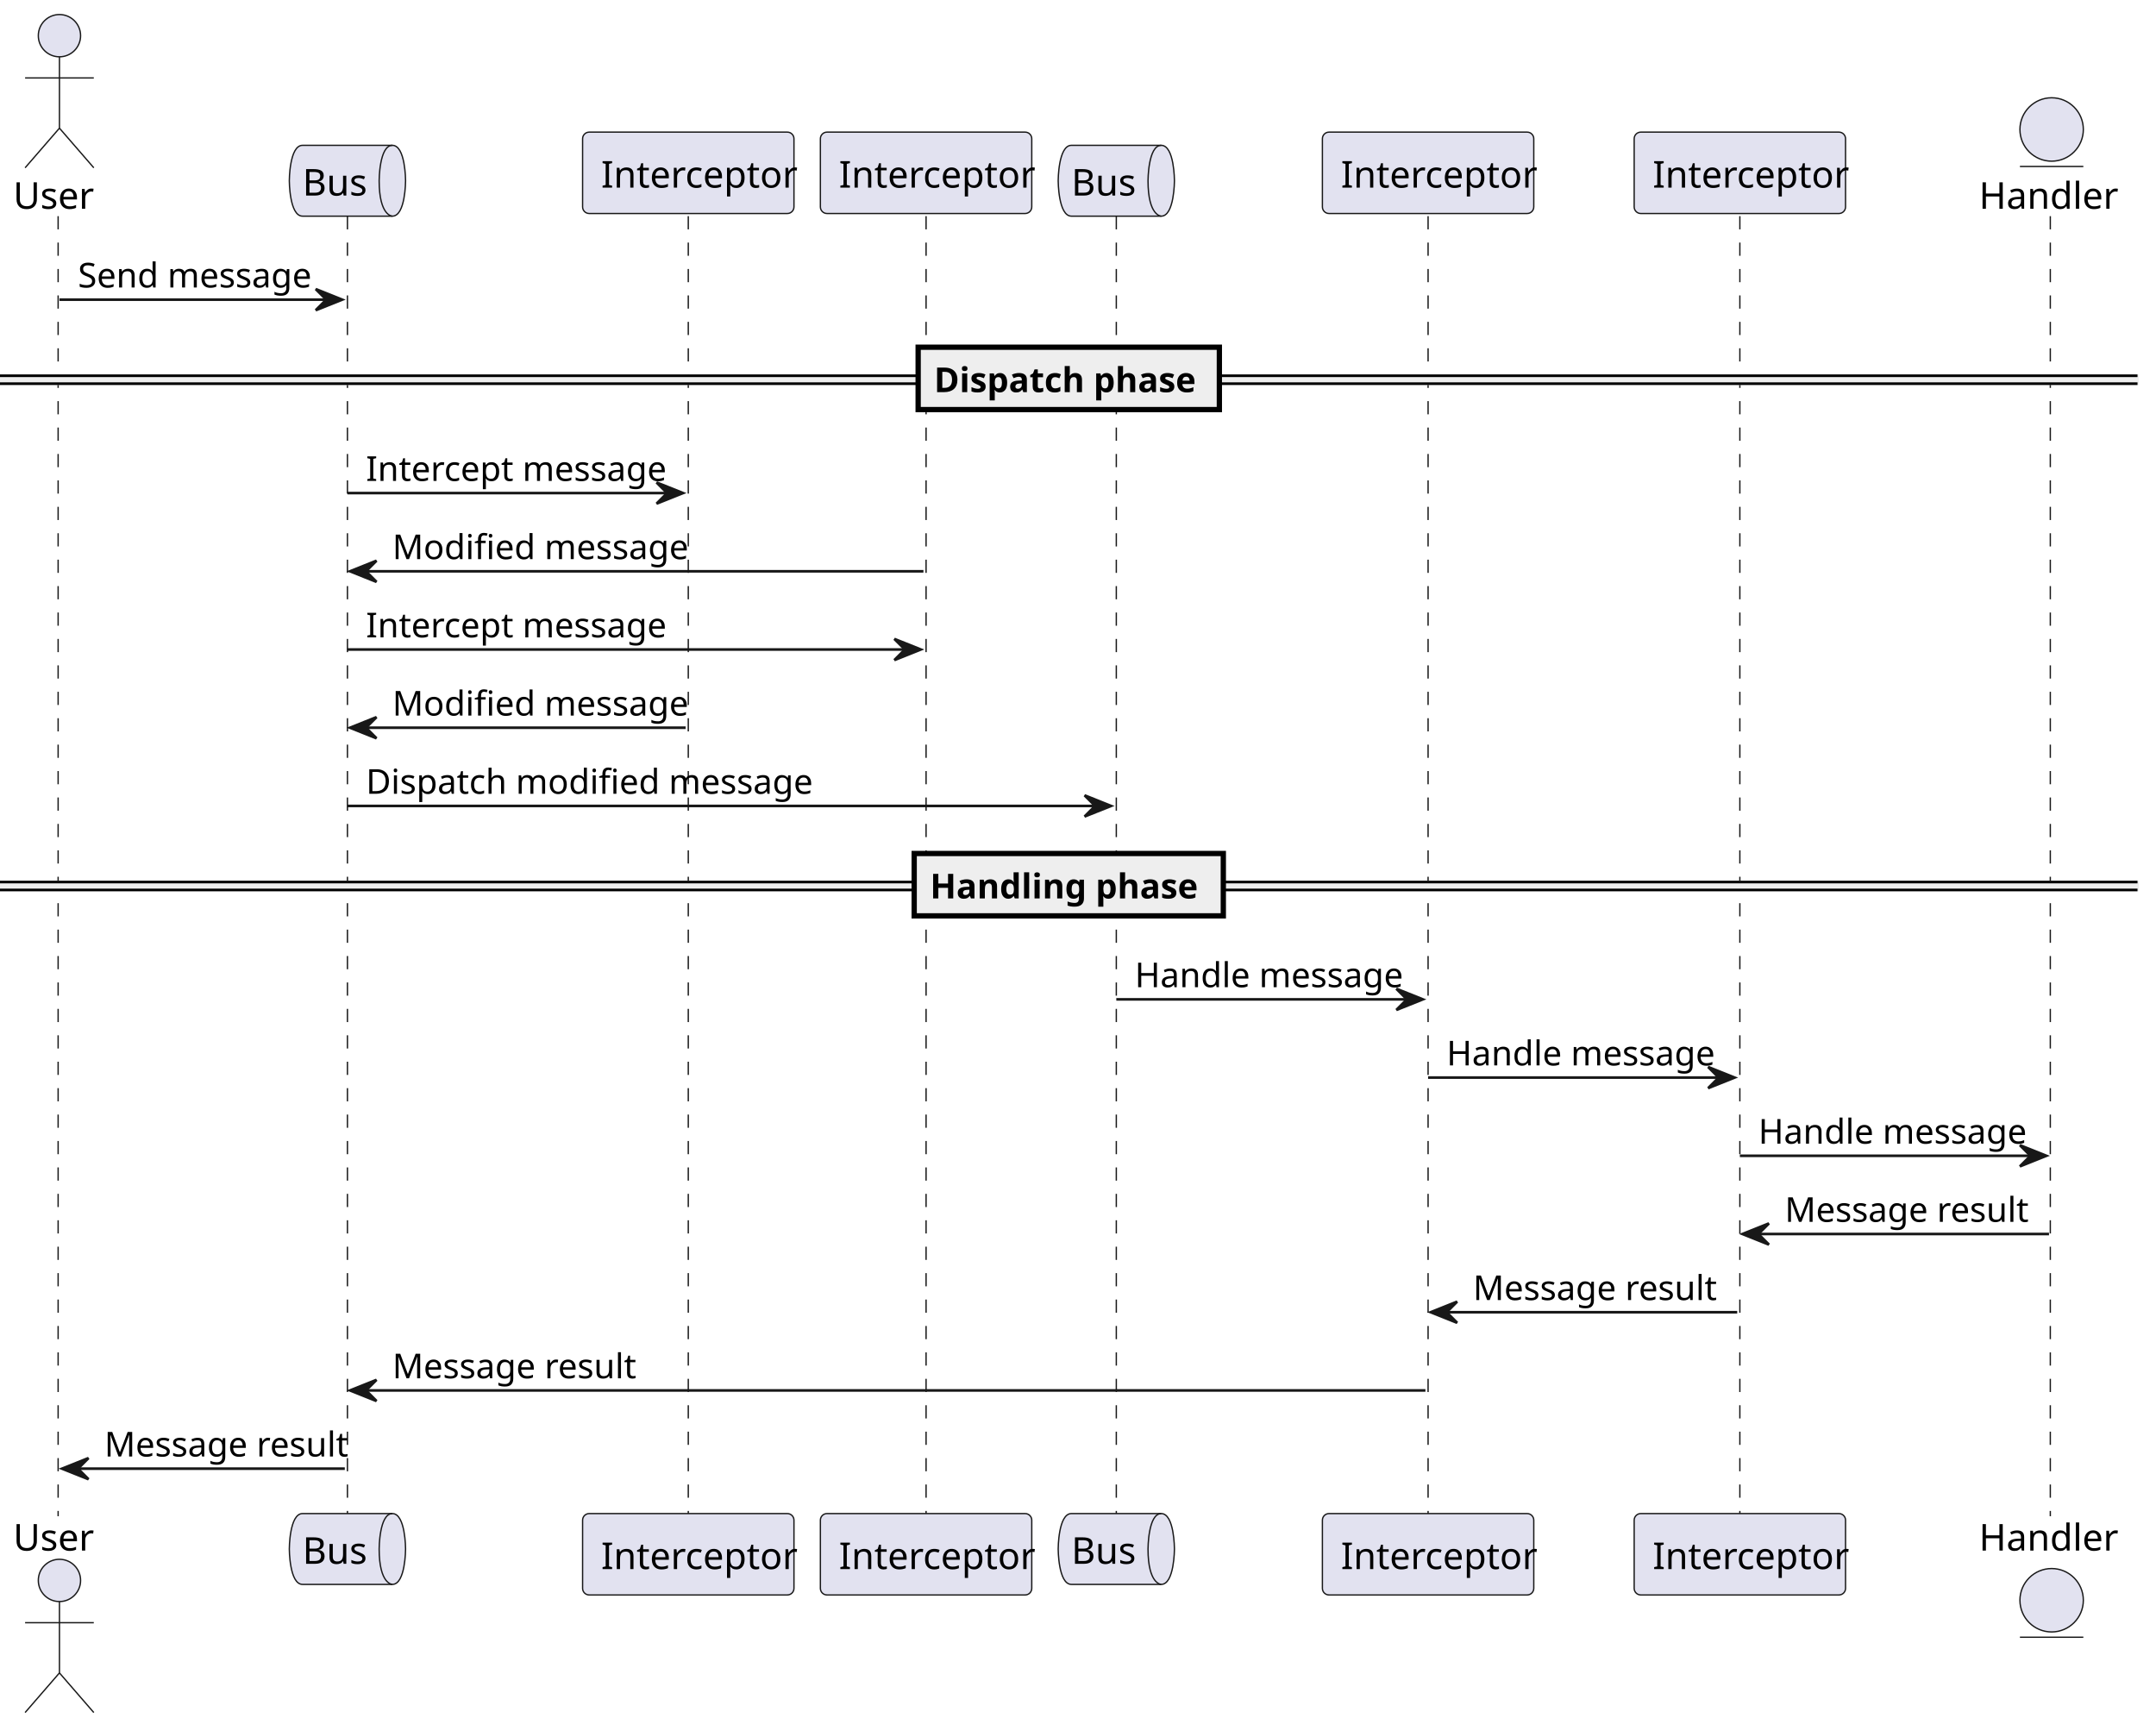
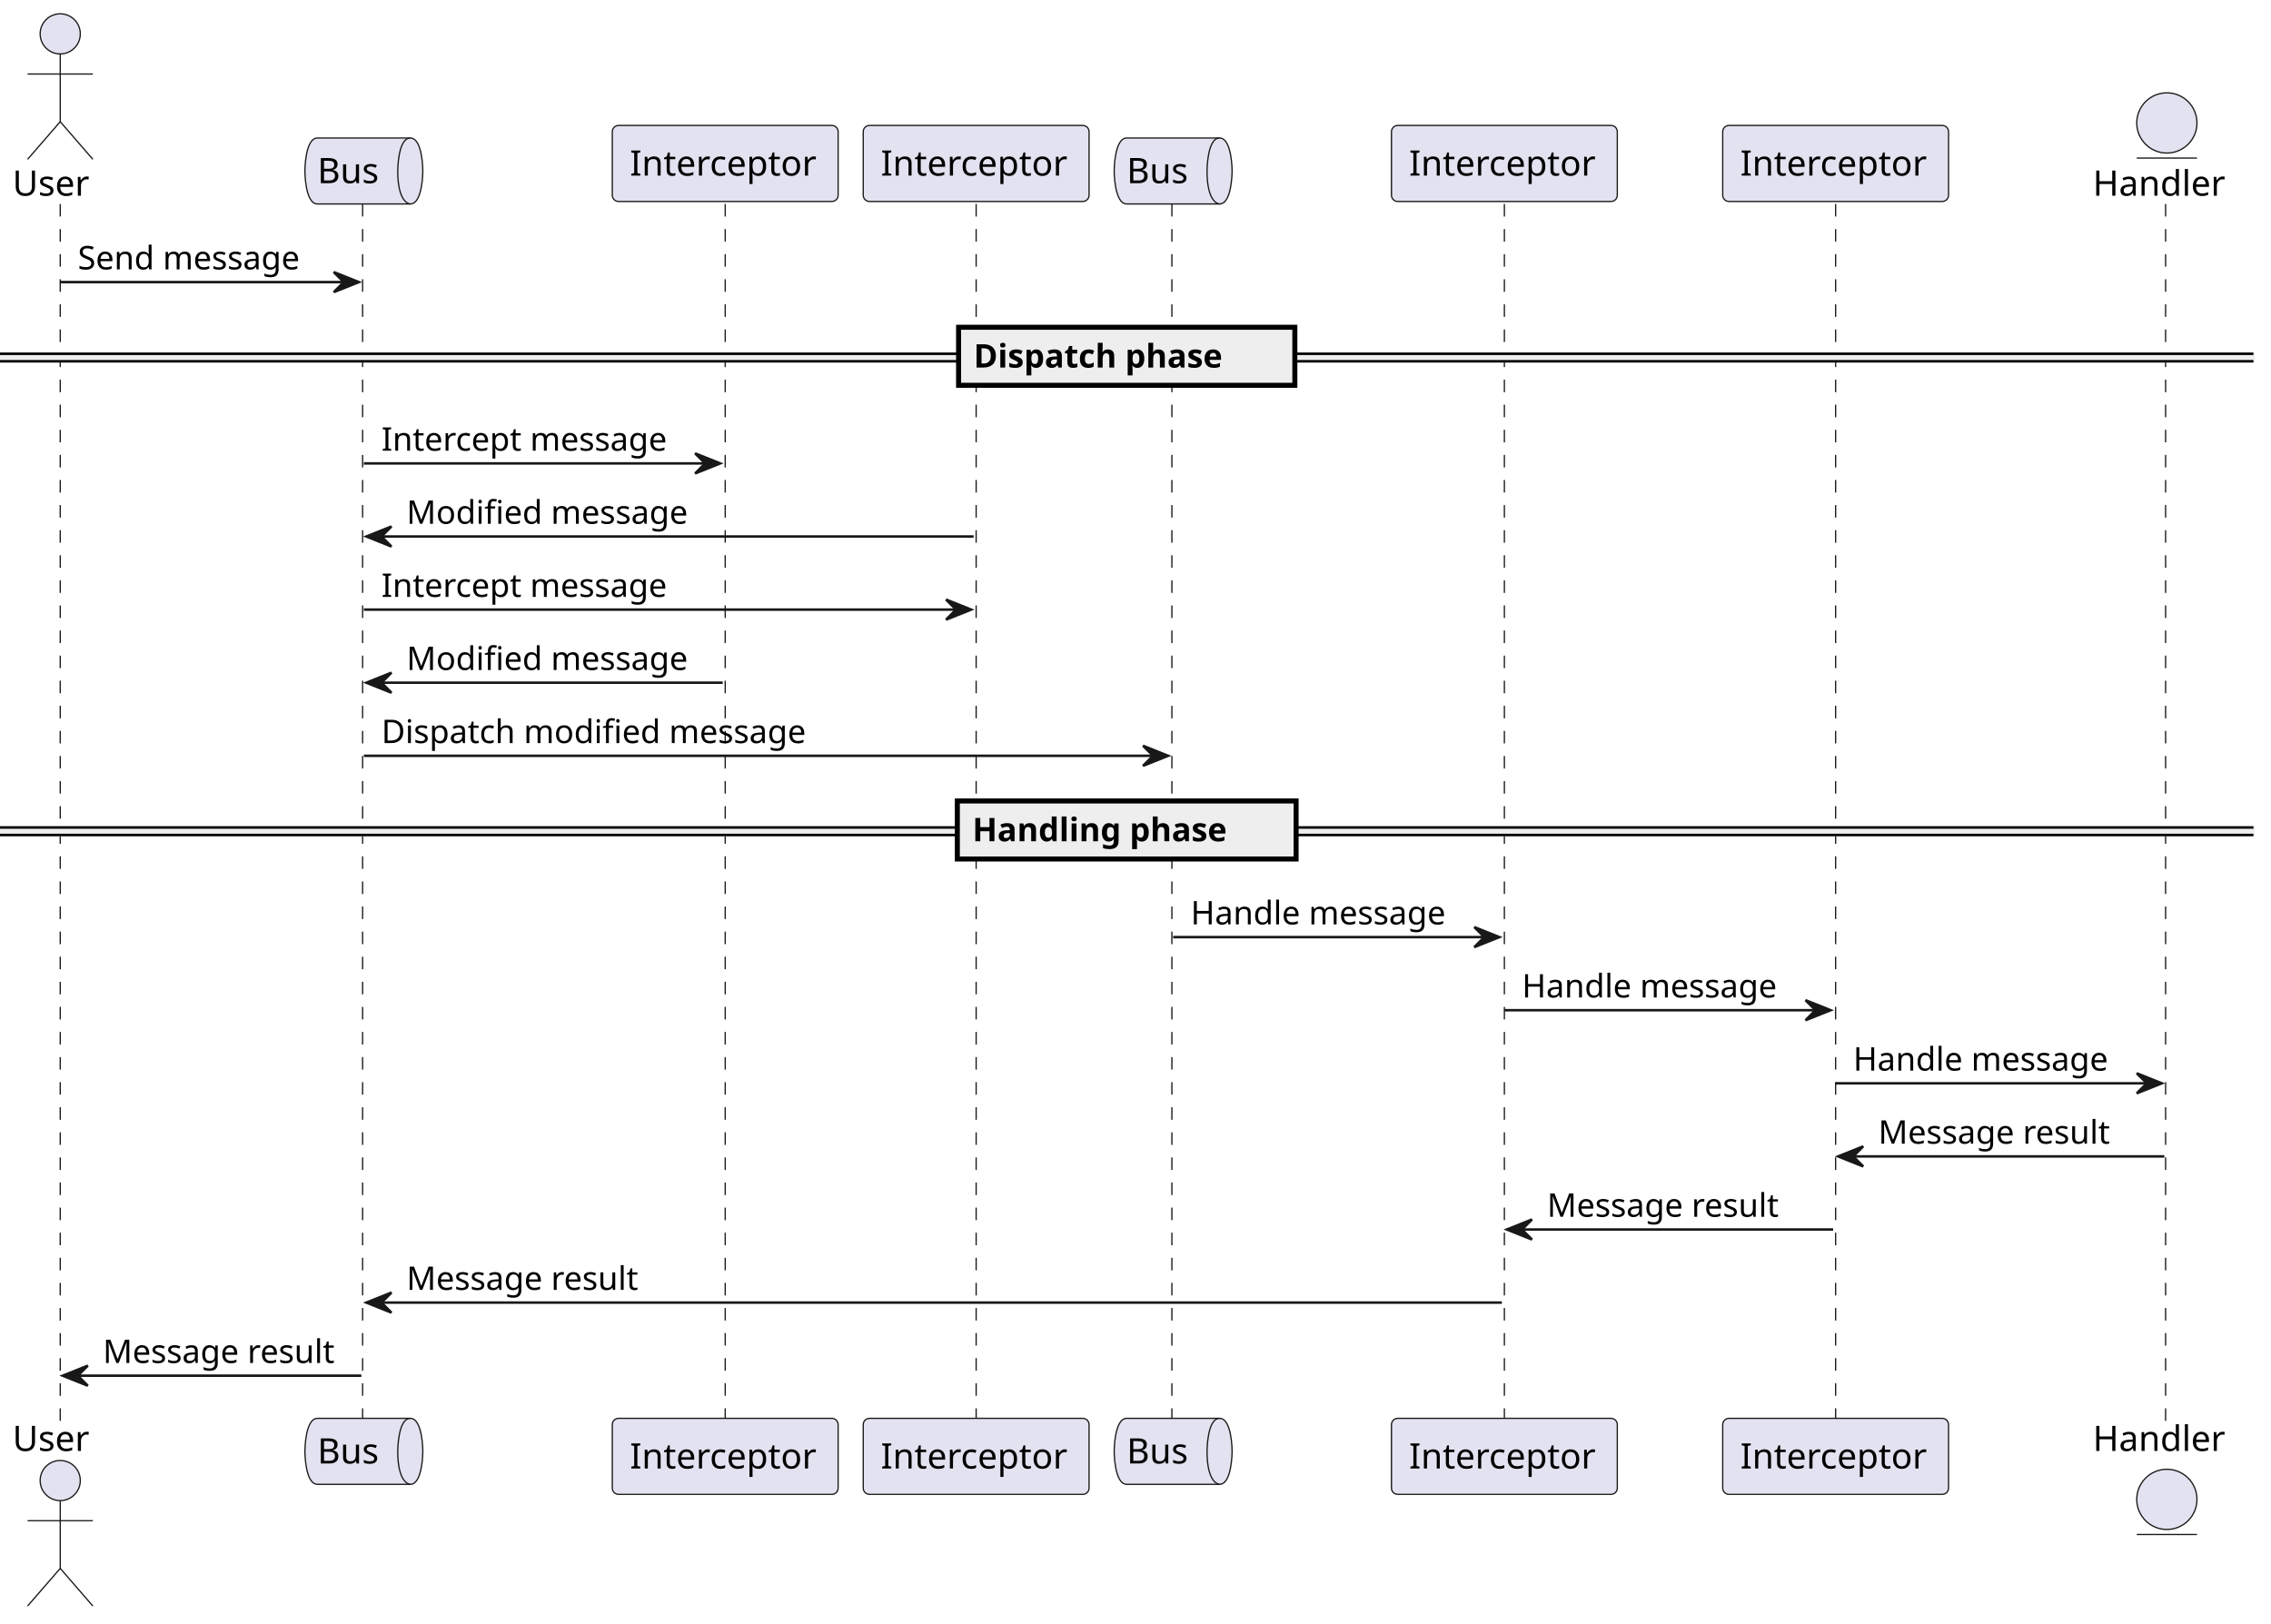
- <svg xmlns="http://www.w3.org/2000/svg" contentStyleType="text/css" height="655px" preserveAspectRatio="none" style="width:816px;height:655px;background:#FFFFFF;" version="1.1" viewBox="0 0 816 655" width="816px" zoomAndPan="magnify">
+ <svg xmlns="http://www.w3.org/2000/svg" contentStyleType="text/css" height="647px" preserveAspectRatio="none" style="width:905px;height:647px;background:#FFFFFF;" version="1.1" viewBox="0 0 905 647" width="905px" zoomAndPan="magnify">
  <defs />
  <g>
-     <line style="stroke:#181818;stroke-width:0.5;stroke-dasharray:5.0,5.0;" x1="22" x2="22" y1="81.8" y2="573.8" />
-     <line style="stroke:#181818;stroke-width:0.5;stroke-dasharray:5.0,5.0;" x1="131.5" x2="131.5" y1="81.8" y2="573.8" />
-     <line style="stroke:#181818;stroke-width:0.5;stroke-dasharray:5.0,5.0;" x1="260.5" x2="260.5" y1="81.8" y2="573.8" />
-     <line style="stroke:#181818;stroke-width:0.5;stroke-dasharray:5.0,5.0;" x1="350.5" x2="350.5" y1="81.8" y2="573.8" />
-     <line style="stroke:#181818;stroke-width:0.5;stroke-dasharray:5.0,5.0;" x1="422.5" x2="422.5" y1="81.8" y2="573.8" />
-     <line style="stroke:#181818;stroke-width:0.5;stroke-dasharray:5.0,5.0;" x1="540.5" x2="540.5" y1="81.8" y2="573.8" />
-     <line style="stroke:#181818;stroke-width:0.5;stroke-dasharray:5.0,5.0;" x1="658.5" x2="658.5" y1="81.8" y2="573.8" />
-     <line style="stroke:#181818;stroke-width:0.5;stroke-dasharray:5.0,5.0;" x1="776" x2="776" y1="81.8" y2="573.8" />
-     <text fill="#000000" font-family="sans-serif" font-size="14" lengthAdjust="spacing" textLength="29" x="5" y="79">User</text>
-     <ellipse cx="22.5" cy="13.5" fill="#E2E2F0" rx="8" ry="8" style="stroke:#181818;stroke-width:0.5;" />
-     <path d="M22.5,21.5 L22.5,48.5 M9.5,29.5 L35.5,29.5 M22.5,48.5 L9.5,63.5 M22.5,48.5 L35.5,63.5 " fill="none" style="stroke:#181818;stroke-width:0.5;" />
-     <text fill="#000000" font-family="sans-serif" font-size="14" lengthAdjust="spacing" textLength="29" x="5" y="586.8">User</text>
-     <ellipse cx="22.5" cy="598.1" fill="#E2E2F0" rx="8" ry="8" style="stroke:#181818;stroke-width:0.5;" />
-     <path d="M22.5,606.1 L22.5,633.1 M9.5,614.1 L35.5,614.1 M22.5,633.1 L9.5,648.1 M22.5,633.1 L35.5,648.1 " fill="none" style="stroke:#181818;stroke-width:0.5;" />
-     <path d="M114.5,55 L148.5,55 C153.5,55 153.5,68.4 153.5,68.4 C153.5,68.4 153.5,81.8 148.5,81.8 L114.5,81.8 C109.5,81.8 109.5,68.4 109.5,68.4 C109.5,68.4 109.5,55 114.5,55 " fill="#E2E2F0" style="stroke:#181818;stroke-width:0.5;" />
-     <path d="M148.5,55 C143.5,55 143.5,68.4 143.5,68.4 C143.5,81.8 148.5,81.8 148.5,81.8 " fill="none" style="stroke:#181818;stroke-width:0.5;" />
-     <text fill="#000000" font-family="sans-serif" font-size="14" lengthAdjust="spacing" textLength="24" x="114.5" y="74">Bus</text>
-     <path d="M114.5,572.8 L148.5,572.8 C153.5,572.8 153.5,586.2 153.5,586.2 C153.5,586.2 153.5,599.6 148.5,599.6 L114.5,599.6 C109.5,599.6 109.5,586.2 109.5,586.2 C109.5,586.2 109.5,572.8 114.5,572.8 " fill="#E2E2F0" style="stroke:#181818;stroke-width:0.5;" />
-     <path d="M148.5,572.8 C143.5,572.8 143.5,586.2 143.5,586.2 C143.5,599.6 148.5,599.6 148.5,599.6 " fill="none" style="stroke:#181818;stroke-width:0.5;" />
-     <text fill="#000000" font-family="sans-serif" font-size="14" lengthAdjust="spacing" textLength="24" x="114.5" y="591.8">Bus</text>
-     <rect fill="#E2E2F0" height="30.8" rx="2.5" ry="2.5" style="stroke:#181818;stroke-width:0.5;" width="80" x="220.5" y="50" />
-     <text fill="#000000" font-family="sans-serif" font-size="14" lengthAdjust="spacing" textLength="66" x="227.5" y="71">Interceptor</text>
-     <rect fill="#E2E2F0" height="30.8" rx="2.5" ry="2.5" style="stroke:#181818;stroke-width:0.5;" width="80" x="220.5" y="572.8" />
-     <text fill="#000000" font-family="sans-serif" font-size="14" lengthAdjust="spacing" textLength="66" x="227.5" y="593.8">Interceptor</text>
-     <rect fill="#E2E2F0" height="30.8" rx="2.5" ry="2.5" style="stroke:#181818;stroke-width:0.5;" width="80" x="310.5" y="50" />
-     <text fill="#000000" font-family="sans-serif" font-size="14" lengthAdjust="spacing" textLength="66" x="317.5" y="71">Interceptor</text>
-     <rect fill="#E2E2F0" height="30.8" rx="2.5" ry="2.5" style="stroke:#181818;stroke-width:0.5;" width="80" x="310.5" y="572.8" />
-     <text fill="#000000" font-family="sans-serif" font-size="14" lengthAdjust="spacing" textLength="66" x="317.5" y="593.8">Interceptor</text>
-     <path d="M405.5,55 L439.5,55 C444.5,55 444.5,68.4 444.5,68.4 C444.5,68.4 444.5,81.8 439.5,81.8 L405.5,81.8 C400.5,81.8 400.5,68.4 400.5,68.4 C400.5,68.4 400.5,55 405.5,55 " fill="#E2E2F0" style="stroke:#181818;stroke-width:0.5;" />
-     <path d="M439.5,55 C434.5,55 434.5,68.4 434.5,68.4 C434.5,81.8 439.5,81.8 439.5,81.8 " fill="none" style="stroke:#181818;stroke-width:0.5;" />
-     <text fill="#000000" font-family="sans-serif" font-size="14" lengthAdjust="spacing" textLength="24" x="405.5" y="74">Bus</text>
-     <path d="M405.5,572.8 L439.5,572.8 C444.5,572.8 444.5,586.2 444.5,586.2 C444.5,586.2 444.5,599.6 439.5,599.6 L405.5,599.6 C400.5,599.6 400.5,586.2 400.5,586.2 C400.5,586.2 400.5,572.8 405.5,572.8 " fill="#E2E2F0" style="stroke:#181818;stroke-width:0.5;" />
-     <path d="M439.5,572.8 C434.5,572.8 434.5,586.2 434.5,586.2 C434.5,599.6 439.5,599.6 439.5,599.6 " fill="none" style="stroke:#181818;stroke-width:0.5;" />
-     <text fill="#000000" font-family="sans-serif" font-size="14" lengthAdjust="spacing" textLength="24" x="405.5" y="591.8">Bus</text>
-     <rect fill="#E2E2F0" height="30.8" rx="2.5" ry="2.5" style="stroke:#181818;stroke-width:0.5;" width="80" x="500.5" y="50" />
-     <text fill="#000000" font-family="sans-serif" font-size="14" lengthAdjust="spacing" textLength="66" x="507.5" y="71">Interceptor</text>
-     <rect fill="#E2E2F0" height="30.8" rx="2.5" ry="2.5" style="stroke:#181818;stroke-width:0.5;" width="80" x="500.5" y="572.8" />
-     <text fill="#000000" font-family="sans-serif" font-size="14" lengthAdjust="spacing" textLength="66" x="507.5" y="593.8">Interceptor</text>
-     <rect fill="#E2E2F0" height="30.8" rx="2.5" ry="2.5" style="stroke:#181818;stroke-width:0.5;" width="80" x="618.5" y="50" />
-     <text fill="#000000" font-family="sans-serif" font-size="14" lengthAdjust="spacing" textLength="66" x="625.5" y="71">Interceptor</text>
-     <rect fill="#E2E2F0" height="30.8" rx="2.5" ry="2.5" style="stroke:#181818;stroke-width:0.5;" width="80" x="618.5" y="572.8" />
-     <text fill="#000000" font-family="sans-serif" font-size="14" lengthAdjust="spacing" textLength="66" x="625.5" y="593.8">Interceptor</text>
-     <text fill="#000000" font-family="sans-serif" font-size="14" lengthAdjust="spacing" textLength="49" x="749" y="79">Handler</text>
-     <ellipse cx="776.5" cy="49" fill="#E2E2F0" rx="12" ry="12" style="stroke:#181818;stroke-width:0.5;" />
-     <line style="stroke:#181818;stroke-width:0.5;" x1="764.5" x2="788.5" y1="63" y2="63" />
-     <text fill="#000000" font-family="sans-serif" font-size="14" lengthAdjust="spacing" textLength="49" x="749" y="586.8">Handler</text>
-     <ellipse cx="776.5" cy="605.6" fill="#E2E2F0" rx="12" ry="12" style="stroke:#181818;stroke-width:0.5;" />
-     <line style="stroke:#181818;stroke-width:0.5;" x1="764.5" x2="788.5" y1="619.6" y2="619.6" />
-     <polygon fill="#181818" points="119.5,109.4,129.5,113.4,119.5,117.4,123.5,113.4" style="stroke:#181818;stroke-width:1.0;" />
-     <line style="stroke:#181818;stroke-width:1.0;" x1="22.5" x2="125.5" y1="113.4" y2="113.4" />
-     <text fill="#000000" font-family="sans-serif" font-size="13" lengthAdjust="spacing" textLength="84" x="29.5" y="108.8">Send message</text>
-     <rect fill="#EEEEEE" height="3" style="stroke:#EEEEEE;stroke-width:1.0;" width="809" x="0" y="142.2" />
-     <line style="stroke:#000000;stroke-width:1.0;" x1="0" x2="809" y1="142.2" y2="142.2" />
-     <line style="stroke:#000000;stroke-width:1.0;" x1="0" x2="809" y1="145.2" y2="145.2" />
-     <rect fill="#EEEEEE" height="23.6" style="stroke:#000000;stroke-width:2.0;" width="114" x="347.5" y="131.4" />
-     <text fill="#000000" font-family="sans-serif" font-size="13" font-weight="bold" lengthAdjust="spacing" textLength="96" x="353.5" y="148.4">Dispatch phase</text>
-     <polygon fill="#181818" points="248.5,182.6,258.5,186.6,248.5,190.6,252.5,186.6" style="stroke:#181818;stroke-width:1.0;" />
-     <line style="stroke:#181818;stroke-width:1.0;" x1="131.5" x2="254.5" y1="186.6" y2="186.6" />
-     <text fill="#000000" font-family="sans-serif" font-size="13" lengthAdjust="spacing" textLength="105" x="138.5" y="182">Intercept message</text>
-     <polygon fill="#181818" points="142.5,212.2,132.5,216.2,142.5,220.2,138.5,216.2" style="stroke:#181818;stroke-width:1.0;" />
-     <line style="stroke:#181818;stroke-width:1.0;" x1="136.5" x2="349.5" y1="216.2" y2="216.2" />
-     <text fill="#000000" font-family="sans-serif" font-size="13" lengthAdjust="spacing" textLength="103" x="148.5" y="211.6">Modified message</text>
-     <polygon fill="#181818" points="338.5,241.8,348.5,245.8,338.5,249.8,342.5,245.8" style="stroke:#181818;stroke-width:1.0;" />
-     <line style="stroke:#181818;stroke-width:1.0;" x1="131.5" x2="344.5" y1="245.8" y2="245.8" />
-     <text fill="#000000" font-family="sans-serif" font-size="13" lengthAdjust="spacing" textLength="105" x="138.5" y="241.2">Intercept message</text>
-     <polygon fill="#181818" points="142.5,271.4,132.5,275.4,142.5,279.4,138.5,275.4" style="stroke:#181818;stroke-width:1.0;" />
-     <line style="stroke:#181818;stroke-width:1.0;" x1="136.5" x2="259.5" y1="275.4" y2="275.4" />
-     <text fill="#000000" font-family="sans-serif" font-size="13" lengthAdjust="spacing" textLength="103" x="148.5" y="270.8">Modified message</text>
-     <polygon fill="#181818" points="410.5,301,420.5,305,410.5,309,414.5,305" style="stroke:#181818;stroke-width:1.0;" />
-     <line style="stroke:#181818;stroke-width:1.0;" x1="131.5" x2="416.5" y1="305" y2="305" />
-     <text fill="#000000" font-family="sans-serif" font-size="13" lengthAdjust="spacing" textLength="156" x="138.5" y="300.4">Dispatch modified message</text>
-     <rect fill="#EEEEEE" height="3" style="stroke:#EEEEEE;stroke-width:1.0;" width="809" x="0" y="333.8" />
-     <line style="stroke:#000000;stroke-width:1.0;" x1="0" x2="809" y1="333.8" y2="333.8" />
-     <line style="stroke:#000000;stroke-width:1.0;" x1="0" x2="809" y1="336.8" y2="336.8" />
-     <rect fill="#EEEEEE" height="23.6" style="stroke:#000000;stroke-width:2.0;" width="117" x="346" y="323" />
-     <text fill="#000000" font-family="sans-serif" font-size="13" font-weight="bold" lengthAdjust="spacing" textLength="99" x="352" y="340">Handling phase</text>
-     <polygon fill="#181818" points="528.5,374.2,538.5,378.2,528.5,382.2,532.5,378.2" style="stroke:#181818;stroke-width:1.0;" />
-     <line style="stroke:#181818;stroke-width:1.0;" x1="422.5" x2="534.5" y1="378.2" y2="378.2" />
-     <text fill="#000000" font-family="sans-serif" font-size="13" lengthAdjust="spacing" textLength="94" x="429.5" y="373.6">Handle message</text>
-     <polygon fill="#181818" points="646.5,403.8,656.5,407.8,646.5,411.8,650.5,407.8" style="stroke:#181818;stroke-width:1.0;" />
-     <line style="stroke:#181818;stroke-width:1.0;" x1="540.5" x2="652.5" y1="407.8" y2="407.8" />
-     <text fill="#000000" font-family="sans-serif" font-size="13" lengthAdjust="spacing" textLength="94" x="547.5" y="403.2">Handle message</text>
-     <polygon fill="#181818" points="764.5,433.4,774.5,437.4,764.5,441.4,768.5,437.4" style="stroke:#181818;stroke-width:1.0;" />
-     <line style="stroke:#181818;stroke-width:1.0;" x1="658.5" x2="770.5" y1="437.4" y2="437.4" />
-     <text fill="#000000" font-family="sans-serif" font-size="13" lengthAdjust="spacing" textLength="94" x="665.5" y="432.8">Handle message</text>
-     <polygon fill="#181818" points="669.5,463,659.5,467,669.5,471,665.5,467" style="stroke:#181818;stroke-width:1.0;" />
-     <line style="stroke:#181818;stroke-width:1.0;" x1="663.5" x2="775.5" y1="467" y2="467" />
-     <text fill="#000000" font-family="sans-serif" font-size="13" lengthAdjust="spacing" textLength="85" x="675.5" y="462.4">Message result</text>
-     <polygon fill="#181818" points="551.5,492.6,541.5,496.6,551.5,500.6,547.5,496.6" style="stroke:#181818;stroke-width:1.0;" />
-     <line style="stroke:#181818;stroke-width:1.0;" x1="545.5" x2="657.5" y1="496.6" y2="496.6" />
-     <text fill="#000000" font-family="sans-serif" font-size="13" lengthAdjust="spacing" textLength="85" x="557.5" y="492">Message result</text>
-     <polygon fill="#181818" points="142.5,522.2,132.5,526.2,142.5,530.2,138.5,526.2" style="stroke:#181818;stroke-width:1.0;" />
-     <line style="stroke:#181818;stroke-width:1.0;" x1="136.5" x2="539.5" y1="526.2" y2="526.2" />
-     <text fill="#000000" font-family="sans-serif" font-size="13" lengthAdjust="spacing" textLength="85" x="148.5" y="521.6">Message result</text>
-     <polygon fill="#181818" points="33.5,551.8,23.5,555.8,33.5,559.8,29.5,555.8" style="stroke:#181818;stroke-width:1.0;" />
-     <line style="stroke:#181818;stroke-width:1.0;" x1="27.5" x2="130.5" y1="555.8" y2="555.8" />
-     <text fill="#000000" font-family="sans-serif" font-size="13" lengthAdjust="spacing" textLength="85" x="39.5" y="551.2">Message result</text>
+     <line style="stroke:#181818;stroke-width:0.5;stroke-dasharray:5.0,5.0;" x1="24" x2="24" y1="81.297" y2="566.289" />
+     <line style="stroke:#181818;stroke-width:0.5;stroke-dasharray:5.0,5.0;" x1="144.5" x2="144.5" y1="81.297" y2="566.289" />
+     <line style="stroke:#181818;stroke-width:0.5;stroke-dasharray:5.0,5.0;" x1="289" x2="289" y1="81.297" y2="566.289" />
+     <line style="stroke:#181818;stroke-width:0.5;stroke-dasharray:5.0,5.0;" x1="389" x2="389" y1="81.297" y2="566.289" />
+     <line style="stroke:#181818;stroke-width:0.5;stroke-dasharray:5.0,5.0;" x1="467" x2="467" y1="81.297" y2="566.289" />
+     <line style="stroke:#181818;stroke-width:0.5;stroke-dasharray:5.0,5.0;" x1="599.5" x2="599.5" y1="81.297" y2="566.289" />
+     <line style="stroke:#181818;stroke-width:0.5;stroke-dasharray:5.0,5.0;" x1="731.5" x2="731.5" y1="81.297" y2="566.289" />
+     <line style="stroke:#181818;stroke-width:0.5;stroke-dasharray:5.0,5.0;" x1="863" x2="863" y1="81.297" y2="566.289" />
+     <text fill="#000000" font-family="sans-serif" font-size="14" lengthAdjust="spacing" textLength="32" x="5" y="77.995">User</text>
+     <ellipse cx="24" cy="13.5" fill="#E2E2F0" rx="8" ry="8" style="stroke:#181818;stroke-width:0.5;" />
+     <path d="M24,21.5 L24,48.5 M11,29.5 L37,29.5 M24,48.5 L11,63.5 M24,48.5 L37,63.5 " fill="none" style="stroke:#181818;stroke-width:0.5;" />
+     <text fill="#000000" font-family="sans-serif" font-size="14" lengthAdjust="spacing" textLength="32" x="5" y="578.284">User</text>
+     <ellipse cx="24" cy="590.086" fill="#E2E2F0" rx="8" ry="8" style="stroke:#181818;stroke-width:0.5;" />
+     <path d="M24,598.086 L24,625.086 M11,606.086 L37,606.086 M24,625.086 L11,640.086 M24,625.086 L37,640.086 " fill="none" style="stroke:#181818;stroke-width:0.5;" />
+     <path d="M126.5,55 L163.5,55 C168.5,55 168.5,68.148 168.5,68.148 C168.5,68.148 168.5,81.297 163.5,81.297 L126.5,81.297 C121.5,81.297 121.5,68.148 121.5,68.148 C121.5,68.148 121.5,55 126.5,55 " fill="#E2E2F0" style="stroke:#181818;stroke-width:0.5;" />
+     <path d="M163.5,55 C158.5,55 158.5,68.148 158.5,68.148 C158.5,81.297 163.5,81.297 163.5,81.297 " fill="none" style="stroke:#181818;stroke-width:0.5;" />
+     <text fill="#000000" font-family="sans-serif" font-size="14" lengthAdjust="spacing" textLength="27" x="126.5" y="72.995">Bus</text>
+     <path d="M126.5,565.289 L163.5,565.289 C168.5,565.289 168.5,578.438 168.5,578.438 C168.5,578.438 168.5,591.586 163.5,591.586 L126.5,591.586 C121.5,591.586 121.5,578.438 121.5,578.438 C121.5,578.438 121.5,565.289 126.5,565.289 " fill="#E2E2F0" style="stroke:#181818;stroke-width:0.5;" />
+     <path d="M163.5,565.289 C158.5,565.289 158.5,578.438 158.5,578.438 C158.5,591.586 163.5,591.586 163.5,591.586 " fill="none" style="stroke:#181818;stroke-width:0.5;" />
+     <text fill="#000000" font-family="sans-serif" font-size="14" lengthAdjust="spacing" textLength="27" x="126.5" y="583.284">Bus</text>
+     <rect fill="#E2E2F0" height="30.297" rx="2.5" ry="2.5" style="stroke:#181818;stroke-width:0.5;" width="90" x="244" y="50" />
+     <text fill="#000000" font-family="sans-serif" font-size="14" lengthAdjust="spacing" textLength="76" x="251" y="69.995">Interceptor</text>
+     <rect fill="#E2E2F0" height="30.297" rx="2.5" ry="2.5" style="stroke:#181818;stroke-width:0.5;" width="90" x="244" y="565.289" />
+     <text fill="#000000" font-family="sans-serif" font-size="14" lengthAdjust="spacing" textLength="76" x="251" y="585.284">Interceptor</text>
+     <rect fill="#E2E2F0" height="30.297" rx="2.5" ry="2.5" style="stroke:#181818;stroke-width:0.5;" width="90" x="344" y="50" />
+     <text fill="#000000" font-family="sans-serif" font-size="14" lengthAdjust="spacing" textLength="76" x="351" y="69.995">Interceptor</text>
+     <rect fill="#E2E2F0" height="30.297" rx="2.5" ry="2.5" style="stroke:#181818;stroke-width:0.5;" width="90" x="344" y="565.289" />
+     <text fill="#000000" font-family="sans-serif" font-size="14" lengthAdjust="spacing" textLength="76" x="351" y="585.284">Interceptor</text>
+     <path d="M449,55 L486,55 C491,55 491,68.148 491,68.148 C491,68.148 491,81.297 486,81.297 L449,81.297 C444,81.297 444,68.148 444,68.148 C444,68.148 444,55 449,55 " fill="#E2E2F0" style="stroke:#181818;stroke-width:0.5;" />
+     <path d="M486,55 C481,55 481,68.148 481,68.148 C481,81.297 486,81.297 486,81.297 " fill="none" style="stroke:#181818;stroke-width:0.5;" />
+     <text fill="#000000" font-family="sans-serif" font-size="14" lengthAdjust="spacing" textLength="27" x="449" y="72.995">Bus</text>
+     <path d="M449,565.289 L486,565.289 C491,565.289 491,578.438 491,578.438 C491,578.438 491,591.586 486,591.586 L449,591.586 C444,591.586 444,578.438 444,578.438 C444,578.438 444,565.289 449,565.289 " fill="#E2E2F0" style="stroke:#181818;stroke-width:0.5;" />
+     <path d="M486,565.289 C481,565.289 481,578.438 481,578.438 C481,591.586 486,591.586 486,591.586 " fill="none" style="stroke:#181818;stroke-width:0.5;" />
+     <text fill="#000000" font-family="sans-serif" font-size="14" lengthAdjust="spacing" textLength="27" x="449" y="583.284">Bus</text>
+     <rect fill="#E2E2F0" height="30.297" rx="2.5" ry="2.5" style="stroke:#181818;stroke-width:0.5;" width="90" x="554.5" y="50" />
+     <text fill="#000000" font-family="sans-serif" font-size="14" lengthAdjust="spacing" textLength="76" x="561.5" y="69.995">Interceptor</text>
+     <rect fill="#E2E2F0" height="30.297" rx="2.5" ry="2.5" style="stroke:#181818;stroke-width:0.5;" width="90" x="554.5" y="565.289" />
+     <text fill="#000000" font-family="sans-serif" font-size="14" lengthAdjust="spacing" textLength="76" x="561.5" y="585.284">Interceptor</text>
+     <rect fill="#E2E2F0" height="30.297" rx="2.5" ry="2.5" style="stroke:#181818;stroke-width:0.5;" width="90" x="686.5" y="50" />
+     <text fill="#000000" font-family="sans-serif" font-size="14" lengthAdjust="spacing" textLength="76" x="693.5" y="69.995">Interceptor</text>
+     <rect fill="#E2E2F0" height="30.297" rx="2.5" ry="2.5" style="stroke:#181818;stroke-width:0.5;" width="90" x="686.5" y="565.289" />
+     <text fill="#000000" font-family="sans-serif" font-size="14" lengthAdjust="spacing" textLength="76" x="693.5" y="585.284">Interceptor</text>
+     <text fill="#000000" font-family="sans-serif" font-size="14" lengthAdjust="spacing" textLength="53" x="834" y="77.995">Handler</text>
+     <ellipse cx="863.5" cy="49" fill="#E2E2F0" rx="12" ry="12" style="stroke:#181818;stroke-width:0.5;" />
+     <line style="stroke:#181818;stroke-width:0.5;" x1="851.5" x2="875.5" y1="63" y2="63" />
+     <text fill="#000000" font-family="sans-serif" font-size="14" lengthAdjust="spacing" textLength="53" x="834" y="578.284">Handler</text>
+     <ellipse cx="863.5" cy="597.586" fill="#E2E2F0" rx="12" ry="12" style="stroke:#181818;stroke-width:0.5;" />
+     <line style="stroke:#181818;stroke-width:0.5;" x1="851.5" x2="875.5" y1="611.586" y2="611.586" />
+     <polygon fill="#181818" points="133,108.43,143,112.43,133,116.43,137,112.43" style="stroke:#181818;stroke-width:1.0;" />
+     <line style="stroke:#181818;stroke-width:1.0;" x1="24" x2="139" y1="112.43" y2="112.43" />
+     <text fill="#000000" font-family="sans-serif" font-size="13" lengthAdjust="spacing" textLength="96" x="31" y="107.364">Send message</text>
+     <rect fill="#EEEEEE" height="3" style="stroke:#EEEEEE;stroke-width:1.0;" width="898" x="0" y="140.996" />
+     <line style="stroke:#000000;stroke-width:1.0;" x1="0" x2="898" y1="140.996" y2="140.996" />
+     <line style="stroke:#000000;stroke-width:1.0;" x1="0" x2="898" y1="143.996" y2="143.996" />
+     <rect fill="#EEEEEE" height="23.133" style="stroke:#000000;stroke-width:2.0;" width="134" x="382" y="130.43" />
+     <text fill="#000000" font-family="sans-serif" font-size="13" font-weight="bold" lengthAdjust="spacing" textLength="115" x="388" y="146.497">Dispatch phase</text>
+     <polygon fill="#181818" points="277,180.695,287,184.695,277,188.695,281,184.695" style="stroke:#181818;stroke-width:1.0;" />
+     <line style="stroke:#181818;stroke-width:1.0;" x1="145" x2="283" y1="184.695" y2="184.695" />
+     <text fill="#000000" font-family="sans-serif" font-size="13" lengthAdjust="spacing" textLength="120" x="152" y="179.629">Intercept message</text>
+     <polygon fill="#181818" points="156,209.828,146,213.828,156,217.828,152,213.828" style="stroke:#181818;stroke-width:1.0;" />
+     <line style="stroke:#181818;stroke-width:1.0;" x1="150" x2="388" y1="213.828" y2="213.828" />
+     <text fill="#000000" font-family="sans-serif" font-size="13" lengthAdjust="spacing" textLength="116" x="162" y="208.762">Modified message</text>
+     <polygon fill="#181818" points="377,238.961,387,242.961,377,246.961,381,242.961" style="stroke:#181818;stroke-width:1.0;" />
+     <line style="stroke:#181818;stroke-width:1.0;" x1="145" x2="383" y1="242.961" y2="242.961" />
+     <text fill="#000000" font-family="sans-serif" font-size="13" lengthAdjust="spacing" textLength="120" x="152" y="237.895">Intercept message</text>
+     <polygon fill="#181818" points="156,268.094,146,272.094,156,276.094,152,272.094" style="stroke:#181818;stroke-width:1.0;" />
+     <line style="stroke:#181818;stroke-width:1.0;" x1="150" x2="288" y1="272.094" y2="272.094" />
+     <text fill="#000000" font-family="sans-serif" font-size="13" lengthAdjust="spacing" textLength="116" x="162" y="267.028">Modified message</text>
+     <polygon fill="#181818" points="455.5,297.227,465.5,301.227,455.5,305.227,459.5,301.227" style="stroke:#181818;stroke-width:1.0;" />
+     <line style="stroke:#181818;stroke-width:1.0;" x1="145" x2="461.5" y1="301.227" y2="301.227" />
+     <text fill="#000000" font-family="sans-serif" font-size="13" lengthAdjust="spacing" textLength="178" x="152" y="296.161">Dispatch modified message</text>
+     <rect fill="#EEEEEE" height="3" style="stroke:#EEEEEE;stroke-width:1.0;" width="898" x="0" y="329.793" />
+     <line style="stroke:#000000;stroke-width:1.0;" x1="0" x2="898" y1="329.793" y2="329.793" />
+     <line style="stroke:#000000;stroke-width:1.0;" x1="0" x2="898" y1="332.793" y2="332.793" />
+     <rect fill="#EEEEEE" height="23.133" style="stroke:#000000;stroke-width:2.0;" width="135" x="381.5" y="319.227" />
+     <text fill="#000000" font-family="sans-serif" font-size="13" font-weight="bold" lengthAdjust="spacing" textLength="116" x="387.5" y="335.293">Handling phase</text>
+     <polygon fill="#181818" points="587.5,369.492,597.5,373.492,587.5,377.492,591.5,373.492" style="stroke:#181818;stroke-width:1.0;" />
+     <line style="stroke:#181818;stroke-width:1.0;" x1="467.5" x2="593.5" y1="373.492" y2="373.492" />
+     <text fill="#000000" font-family="sans-serif" font-size="13" lengthAdjust="spacing" textLength="108" x="474.5" y="368.426">Handle message</text>
+     <polygon fill="#181818" points="719.5,398.625,729.5,402.625,719.5,406.625,723.5,402.625" style="stroke:#181818;stroke-width:1.0;" />
+     <line style="stroke:#181818;stroke-width:1.0;" x1="599.5" x2="725.5" y1="402.625" y2="402.625" />
+     <text fill="#000000" font-family="sans-serif" font-size="13" lengthAdjust="spacing" textLength="108" x="606.5" y="397.559">Handle message</text>
+     <polygon fill="#181818" points="851.5,427.758,861.5,431.758,851.5,435.758,855.5,431.758" style="stroke:#181818;stroke-width:1.0;" />
+     <line style="stroke:#181818;stroke-width:1.0;" x1="731.5" x2="857.5" y1="431.758" y2="431.758" />
+     <text fill="#000000" font-family="sans-serif" font-size="13" lengthAdjust="spacing" textLength="108" x="738.5" y="426.692">Handle message</text>
+     <polygon fill="#181818" points="742.5,456.891,732.5,460.891,742.5,464.891,738.5,460.891" style="stroke:#181818;stroke-width:1.0;" />
+     <line style="stroke:#181818;stroke-width:1.0;" x1="736.5" x2="862.5" y1="460.891" y2="460.891" />
+     <text fill="#000000" font-family="sans-serif" font-size="13" lengthAdjust="spacing" textLength="97" x="748.5" y="455.825">Message result</text>
+     <polygon fill="#181818" points="610.5,486.023,600.5,490.023,610.5,494.023,606.5,490.023" style="stroke:#181818;stroke-width:1.0;" />
+     <line style="stroke:#181818;stroke-width:1.0;" x1="604.5" x2="730.5" y1="490.023" y2="490.023" />
+     <text fill="#000000" font-family="sans-serif" font-size="13" lengthAdjust="spacing" textLength="97" x="616.5" y="484.957">Message result</text>
+     <polygon fill="#181818" points="156,515.156,146,519.156,156,523.156,152,519.156" style="stroke:#181818;stroke-width:1.0;" />
+     <line style="stroke:#181818;stroke-width:1.0;" x1="150" x2="598.5" y1="519.156" y2="519.156" />
+     <text fill="#000000" font-family="sans-serif" font-size="13" lengthAdjust="spacing" textLength="97" x="162" y="514.09">Message result</text>
+     <polygon fill="#181818" points="35,544.289,25,548.289,35,552.289,31,548.289" style="stroke:#181818;stroke-width:1.0;" />
+     <line style="stroke:#181818;stroke-width:1.0;" x1="29" x2="144" y1="548.289" y2="548.289" />
+     <text fill="#000000" font-family="sans-serif" font-size="13" lengthAdjust="spacing" textLength="97" x="41" y="543.223">Message result</text>
  </g>
</svg>
